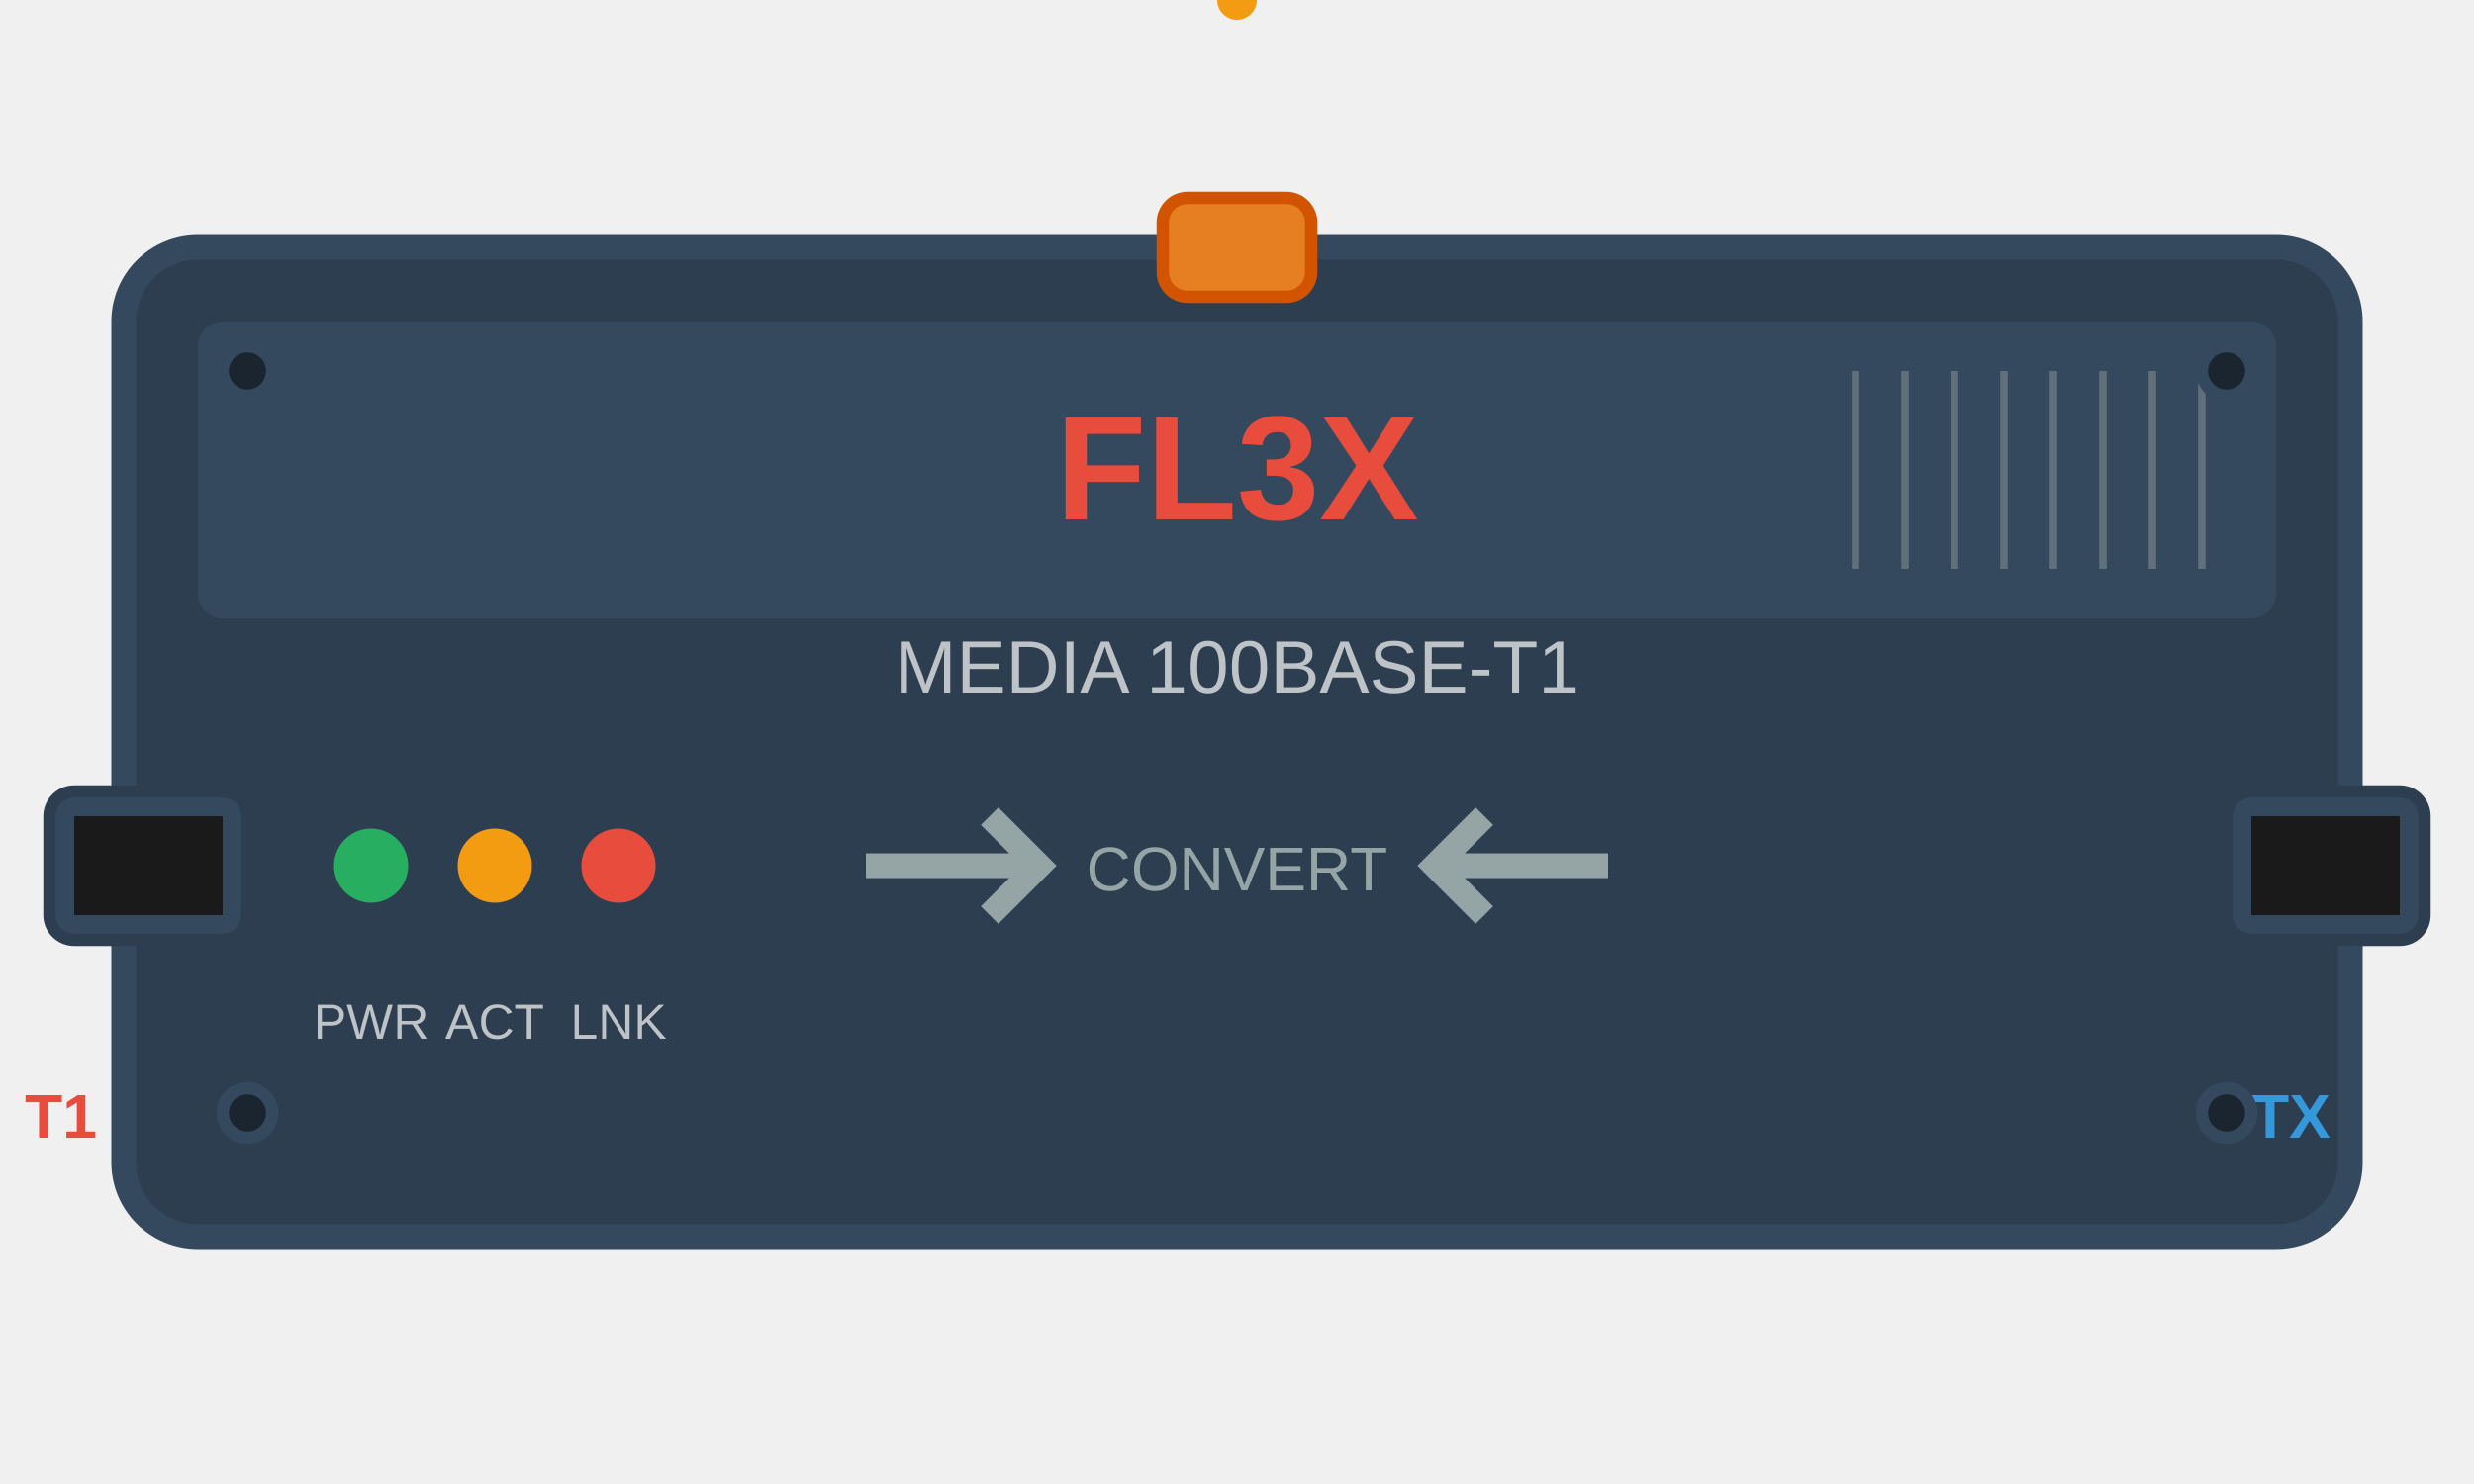
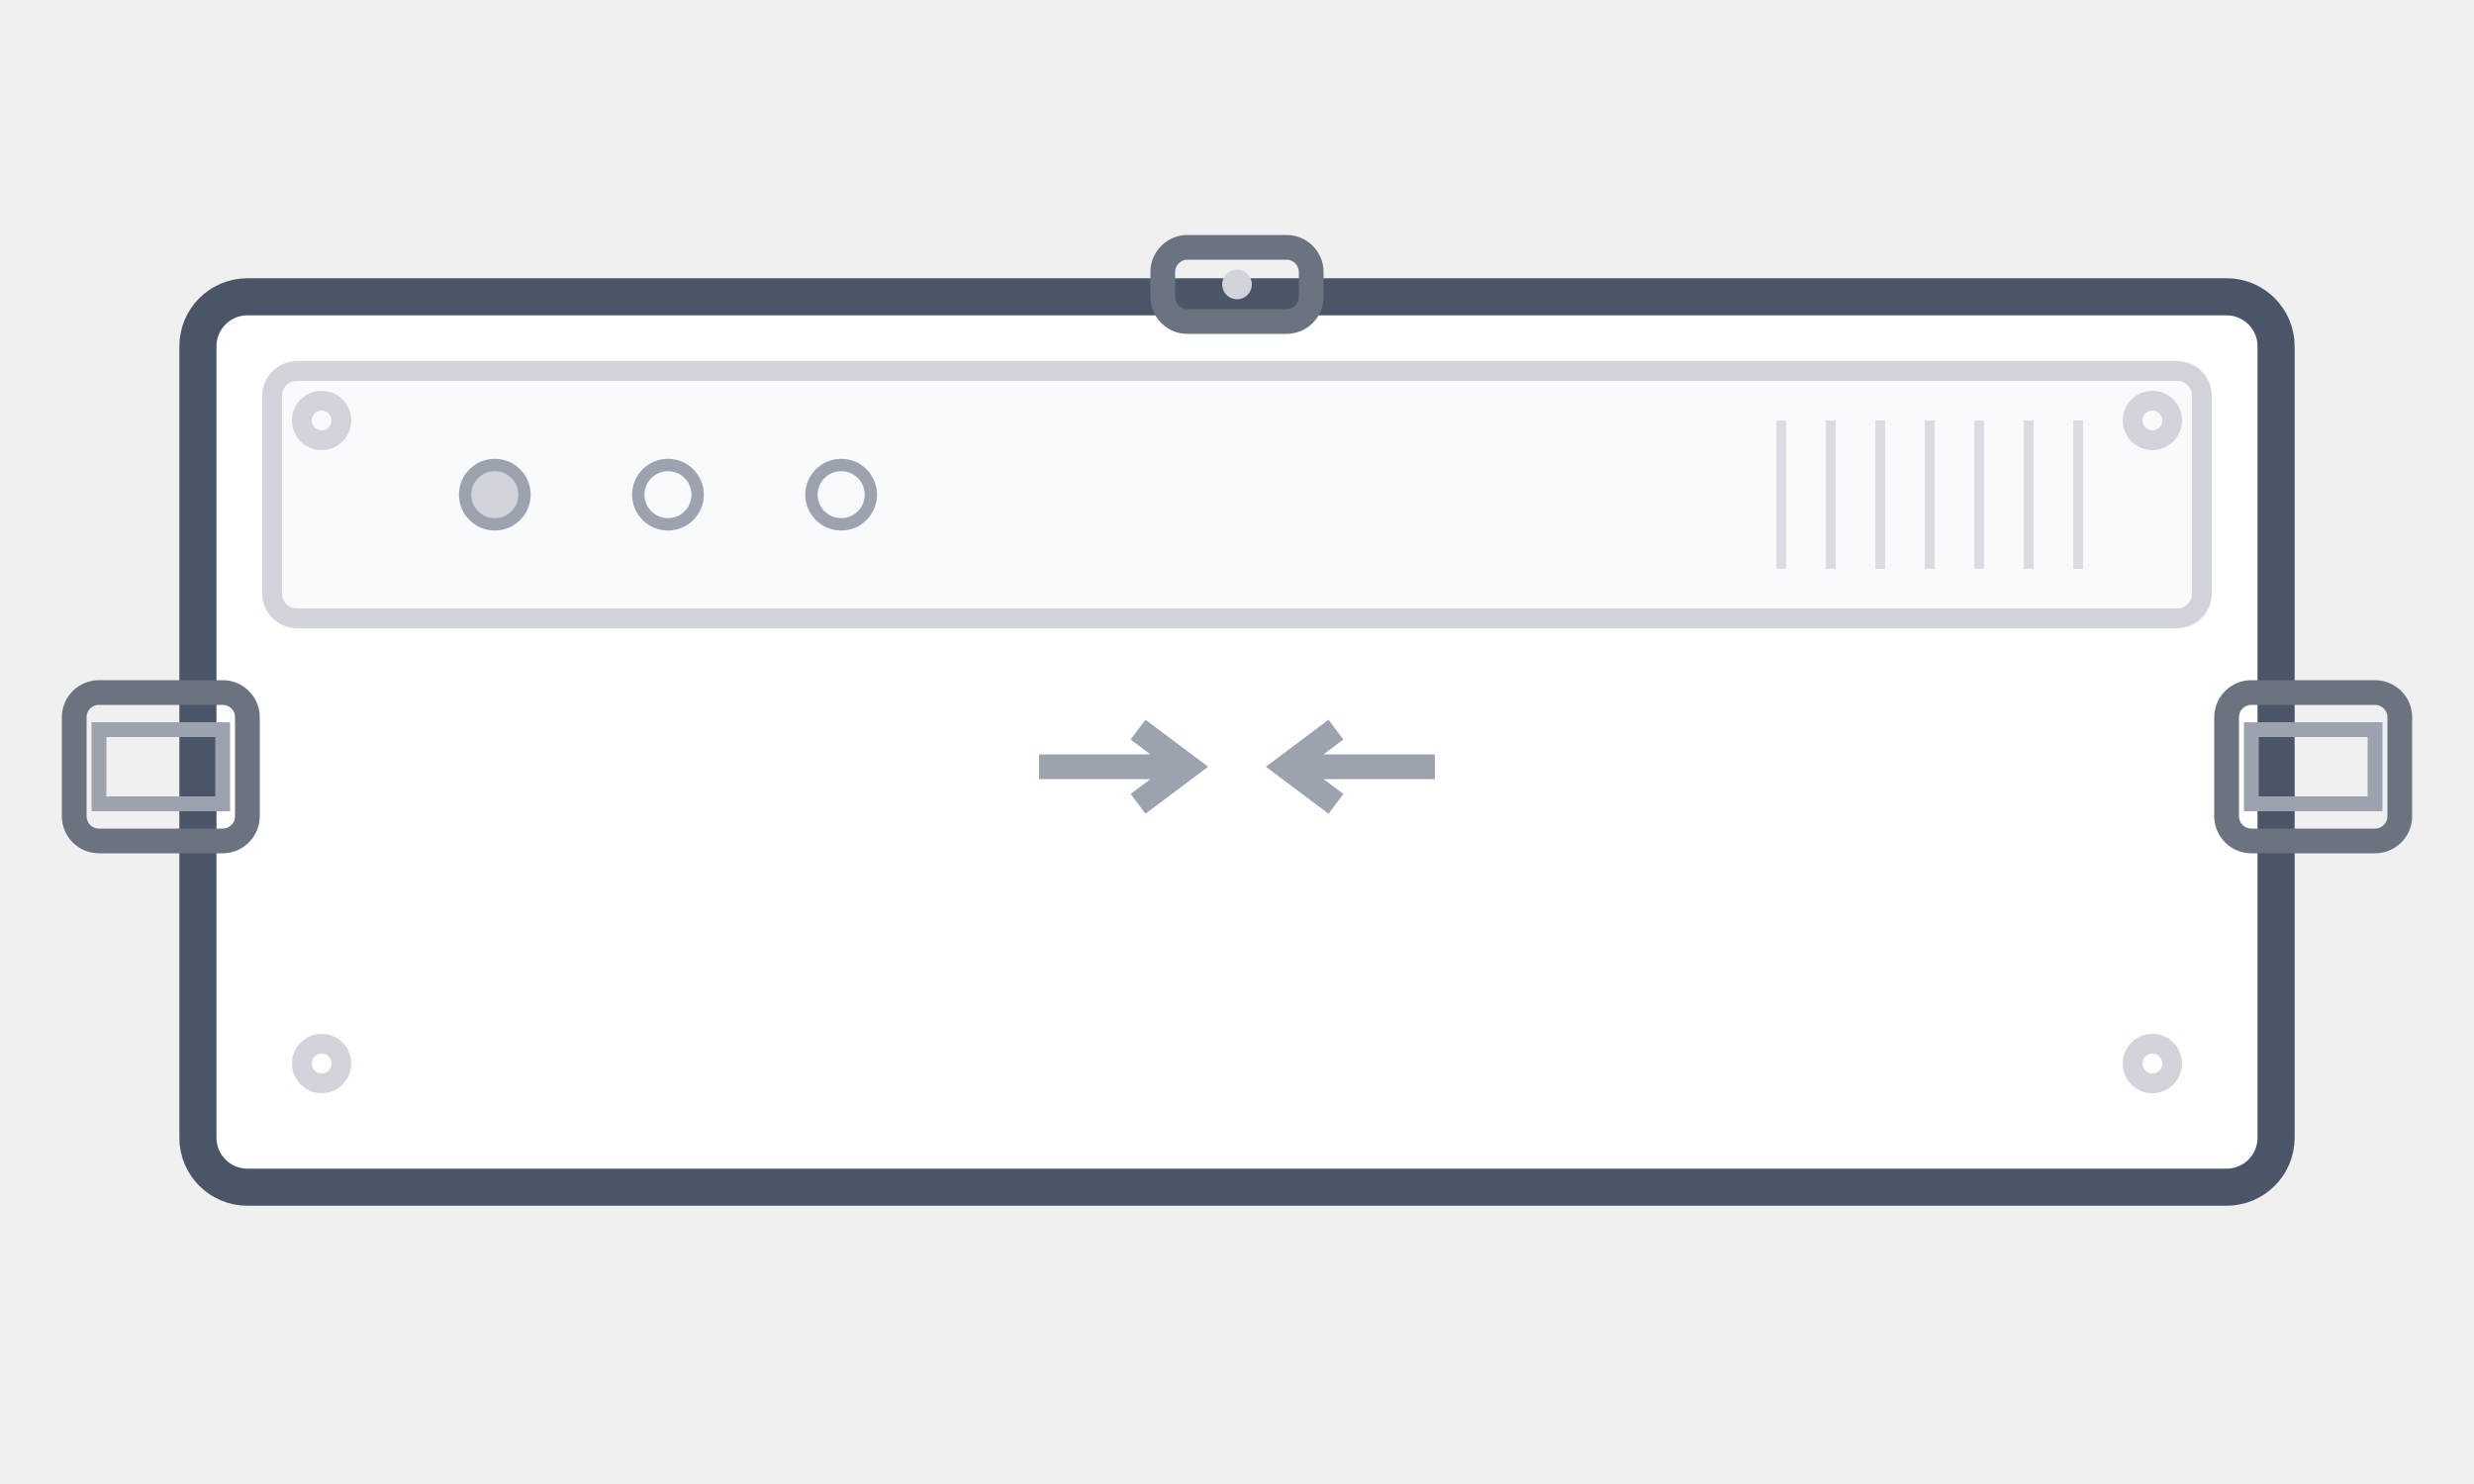
<svg xmlns="http://www.w3.org/2000/svg" viewBox="0 0 100 60">
-   <rect x="5" y="10" width="90" height="40" rx="3" ry="3" fill="#2c3e50" stroke="#34495e" stroke-width="1" />
-   <rect x="8" y="13" width="84" height="12" rx="1" ry="1" fill="#34495e" />
-   <text x="50" y="21" text-anchor="middle" fill="#e74c3c" font-family="Arial, sans-serif" font-size="6" font-weight="bold">FL3X</text>
-   <text x="50" y="28" text-anchor="middle" fill="#bdc3c7" font-family="Arial, sans-serif" font-size="3">MEDIA 100BASE-T1</text>
-   <rect x="2" y="32" width="8" height="6" rx="1" ry="1" fill="#34495e" stroke="#2c3e50" stroke-width="0.5" />
-   <rect x="3" y="33" width="6" height="4" fill="#1a1a1a" />
-   <text x="1" y="46" fill="#e74c3c" font-family="Arial, sans-serif" font-size="2.5" font-weight="bold">T1</text>
-   <rect x="90" y="32" width="8" height="6" rx="1" ry="1" fill="#34495e" stroke="#2c3e50" stroke-width="0.5" />
-   <rect x="91" y="33" width="6" height="4" fill="#1a1a1a" />
-   <text x="91" y="46" fill="#3498db" font-family="Arial, sans-serif" font-size="2.5" font-weight="bold">TX</text>
-   <rect x="47" y="8" width="6" height="4" rx="1" ry="1" fill="#e67e22" stroke="#d35400" stroke-width="0.5" />
-   <circle cx="50" y="10" r="0.8" fill="#f39c12" />
-   <circle cx="15" cy="35" r="1.5" fill="#27ae60" />
-   <circle cx="20" cy="35" r="1.5" fill="#f39c12" />
-   <circle cx="25" cy="35" r="1.5" fill="#e74c3c" />
-   <text x="15" y="42" text-anchor="middle" fill="#bdc3c7" font-family="Arial, sans-serif" font-size="2">PWR</text>
-   <text x="20" y="42" text-anchor="middle" fill="#bdc3c7" font-family="Arial, sans-serif" font-size="2">ACT</text>
-   <text x="25" y="42" text-anchor="middle" fill="#bdc3c7" font-family="Arial, sans-serif" font-size="2">LNK</text>
-   <path d="M 35 35 L 42 35 M 40 33 L 42 35 L 40 37" stroke="#95a5a6" stroke-width="1" fill="none" />
-   <path d="M 65 35 L 58 35 M 60 33 L 58 35 L 60 37" stroke="#95a5a6" stroke-width="1" fill="none" />
-   <text x="50" y="36" text-anchor="middle" fill="#95a5a6" font-family="Arial, sans-serif" font-size="2.5">CONVERT</text>
-   <g stroke="#7f8c8d" stroke-width="0.3" opacity="0.6">
-     <line x1="75" y1="15" x2="75" y2="23" />
-     <line x1="77" y1="15" x2="77" y2="23" />
-     <line x1="79" y1="15" x2="79" y2="23" />
-     <line x1="81" y1="15" x2="81" y2="23" />
-     <line x1="83" y1="15" x2="83" y2="23" />
-     <line x1="85" y1="15" x2="85" y2="23" />
-     <line x1="87" y1="15" x2="87" y2="23" />
-     <line x1="89" y1="15" x2="89" y2="23" />
+   <rect x="8" y="12" width="84" height="36" rx="2" fill="#ffffff" stroke="#4a5568" stroke-width="1.5" />
+   <rect x="11" y="15" width="78" height="10" rx="1" fill="#f9fafb" stroke="#d1d5db" stroke-width="0.8" />
+   <rect x="3" y="28" width="7" height="6" rx="1" fill="none" stroke="#6b7280" stroke-width="1" />
+   <rect x="4" y="29.5" width="5" height="3" fill="none" stroke="#9ca3af" stroke-width="0.6" />
+   <rect x="90" y="28" width="7" height="6" rx="1" fill="none" stroke="#6b7280" stroke-width="1" />
+   <rect x="91" y="29.5" width="5" height="3" fill="none" stroke="#9ca3af" stroke-width="0.6" />
+   <rect x="47" y="10" width="6" height="3" rx="1" fill="none" stroke="#6b7280" stroke-width="1" />
+   <circle cx="50" cy="11.5" r="0.6" fill="#d1d5db" />
+   <circle cx="20" cy="20" r="1.2" fill="#d1d5db" stroke="#9ca3af" stroke-width="0.5" />
+   <circle cx="27" cy="20" r="1.2" fill="none" stroke="#9ca3af" stroke-width="0.5" />
+   <circle cx="34" cy="20" r="1.2" fill="none" stroke="#9ca3af" stroke-width="0.5" />
+   <path d="M 42 31 L 48 31 M 46 29.5 L 48 31 L 46 32.5" stroke="#9ca3af" stroke-width="1" fill="none" />
+   <path d="M 58 31 L 52 31 M 54 29.5 L 52 31 L 54 32.5" stroke="#9ca3af" stroke-width="1" fill="none" />
+   <g stroke="#d1d5db" stroke-width="0.4" opacity="0.8">
+     <line x1="72" y1="17" x2="72" y2="23" />
+     <line x1="74" y1="17" x2="74" y2="23" />
+     <line x1="76" y1="17" x2="76" y2="23" />
+     <line x1="78" y1="17" x2="78" y2="23" />
+     <line x1="80" y1="17" x2="80" y2="23" />
+     <line x1="82" y1="17" x2="82" y2="23" />
+     <line x1="84" y1="17" x2="84" y2="23" />
  </g>
-   <circle cx="10" cy="15" r="1" fill="#1a252f" stroke="#34495e" stroke-width="0.5" />
-   <circle cx="90" cy="15" r="1" fill="#1a252f" stroke="#34495e" stroke-width="0.5" />
-   <circle cx="10" cy="45" r="1" fill="#1a252f" stroke="#34495e" stroke-width="0.5" />
-   <circle cx="90" cy="45" r="1" fill="#1a252f" stroke="#34495e" stroke-width="0.5" />
+   <circle cx="13" cy="17" r="0.8" fill="none" stroke="#d1d5db" stroke-width="0.8" />
+   <circle cx="87" cy="17" r="0.8" fill="none" stroke="#d1d5db" stroke-width="0.8" />
+   <circle cx="13" cy="43" r="0.8" fill="none" stroke="#d1d5db" stroke-width="0.8" />
+   <circle cx="87" cy="43" r="0.8" fill="none" stroke="#d1d5db" stroke-width="0.8" />
</svg>
